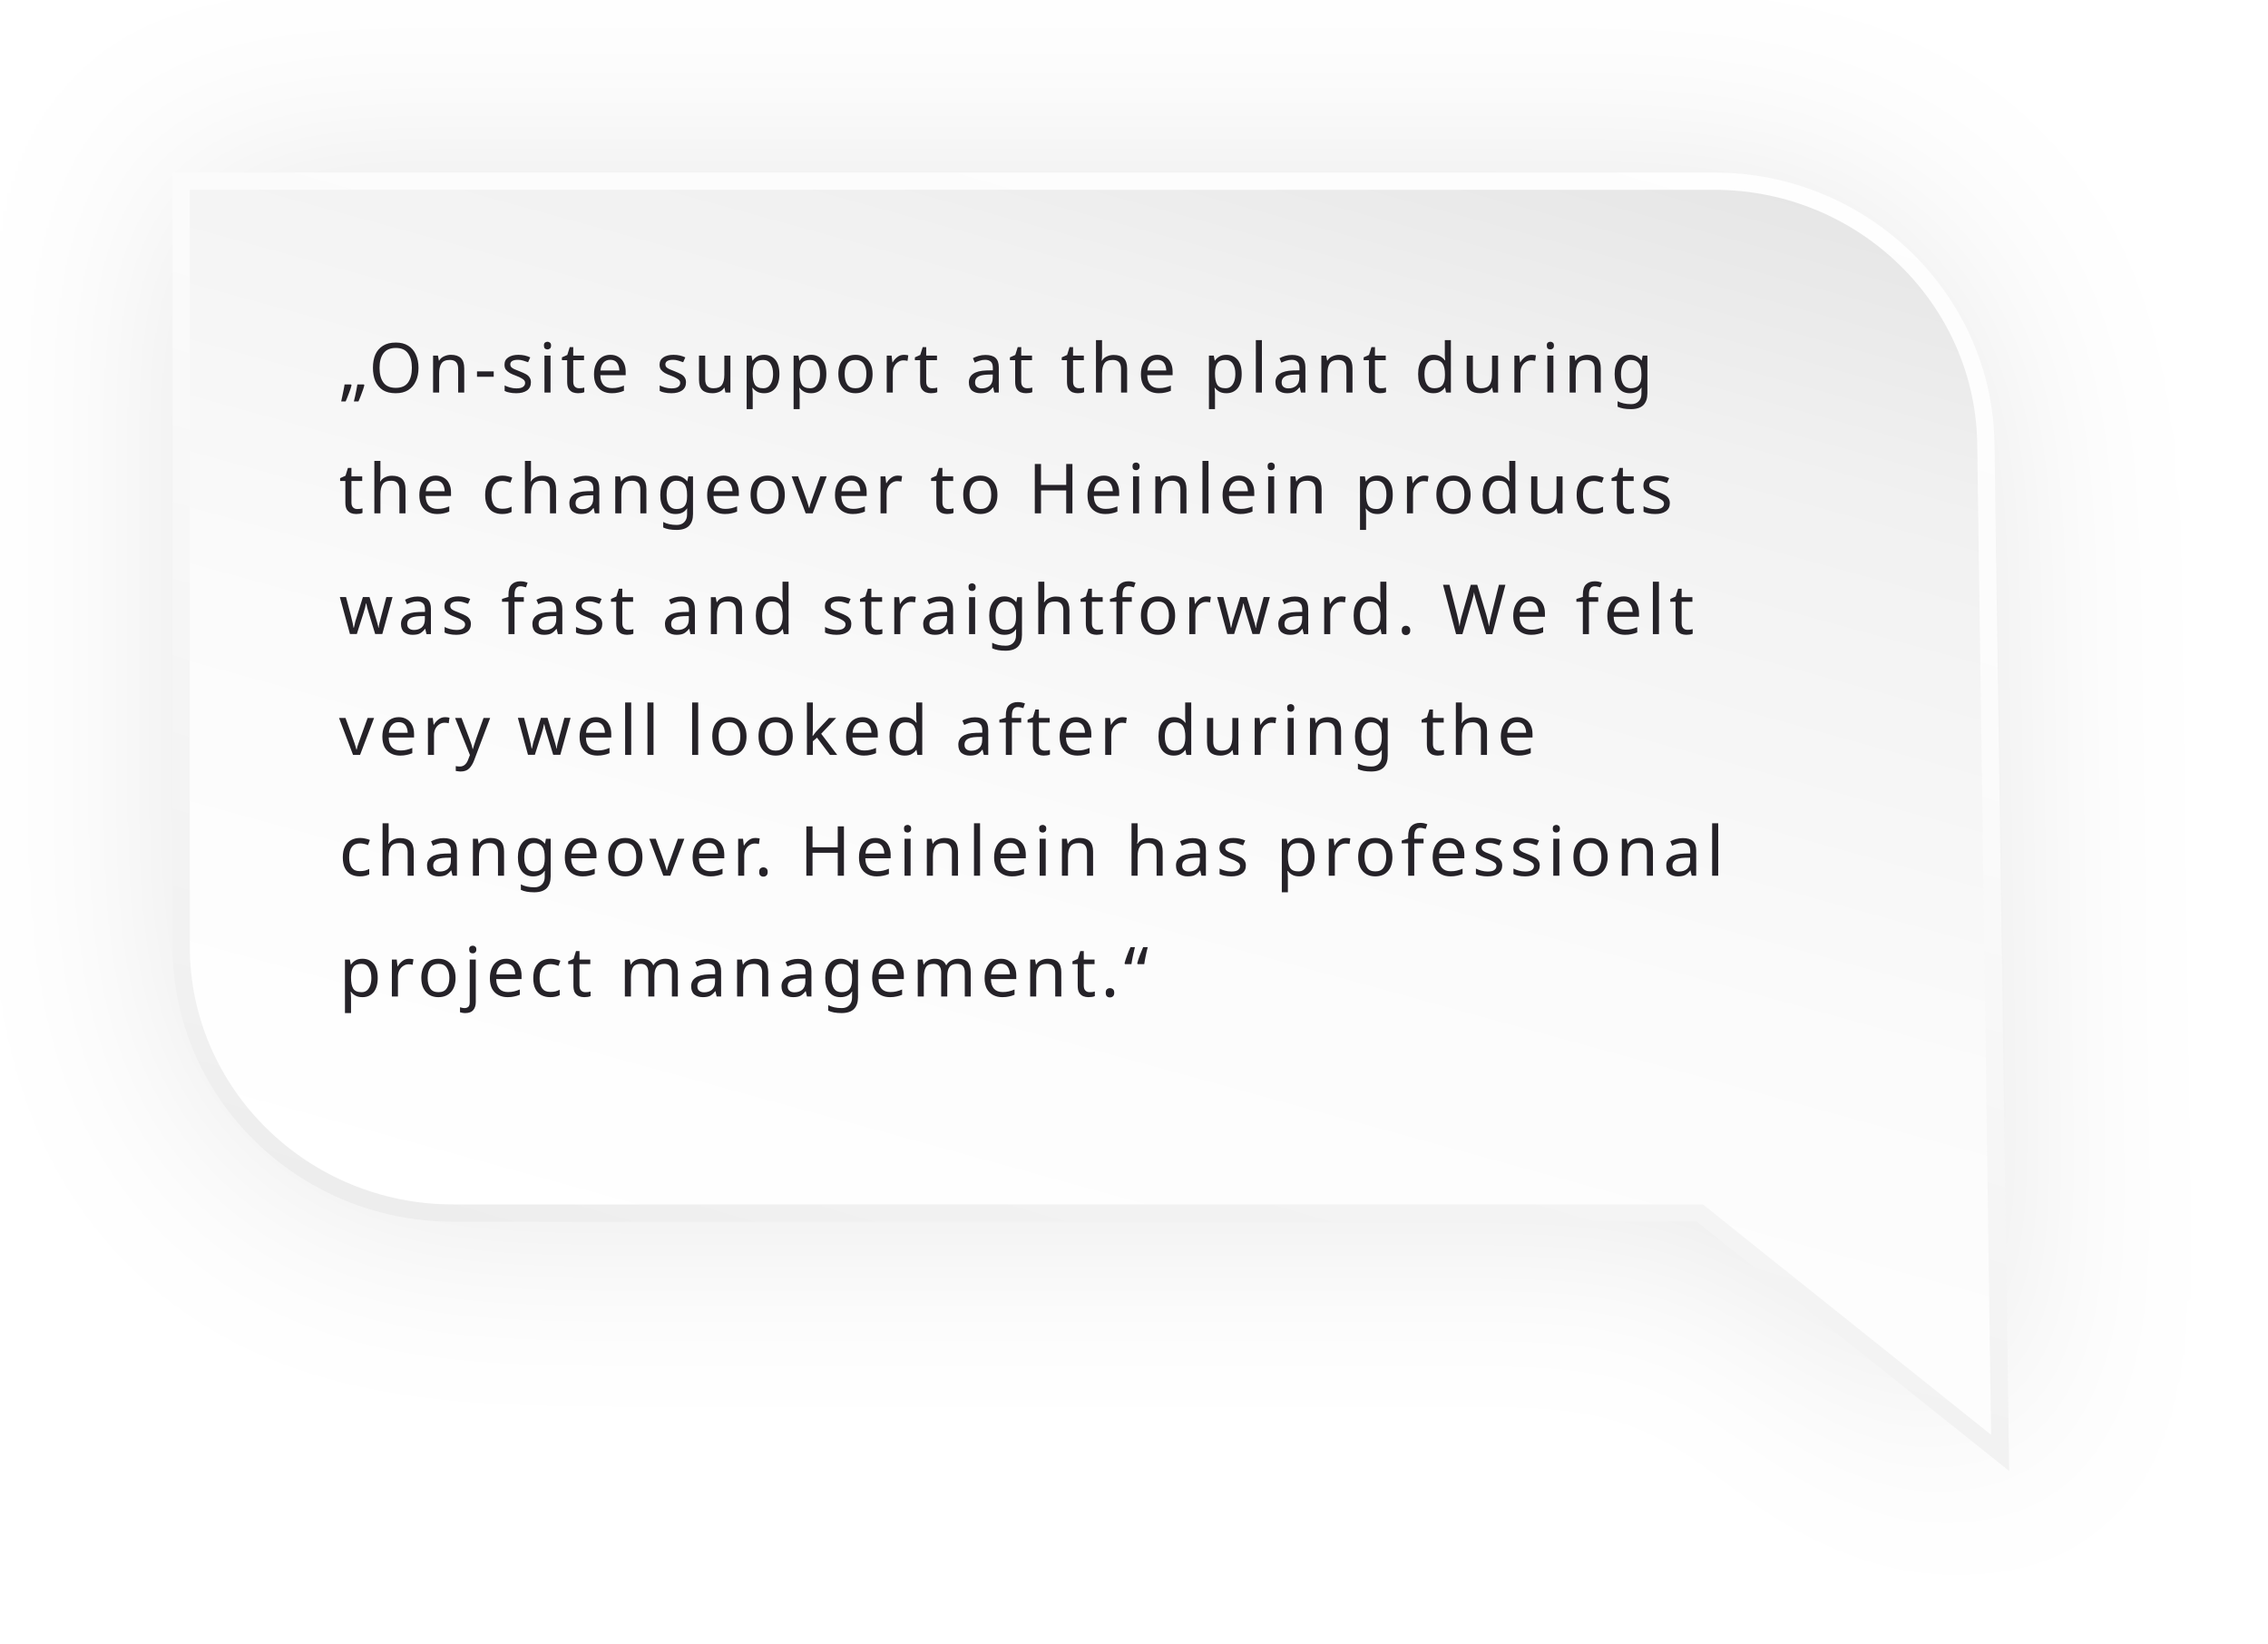
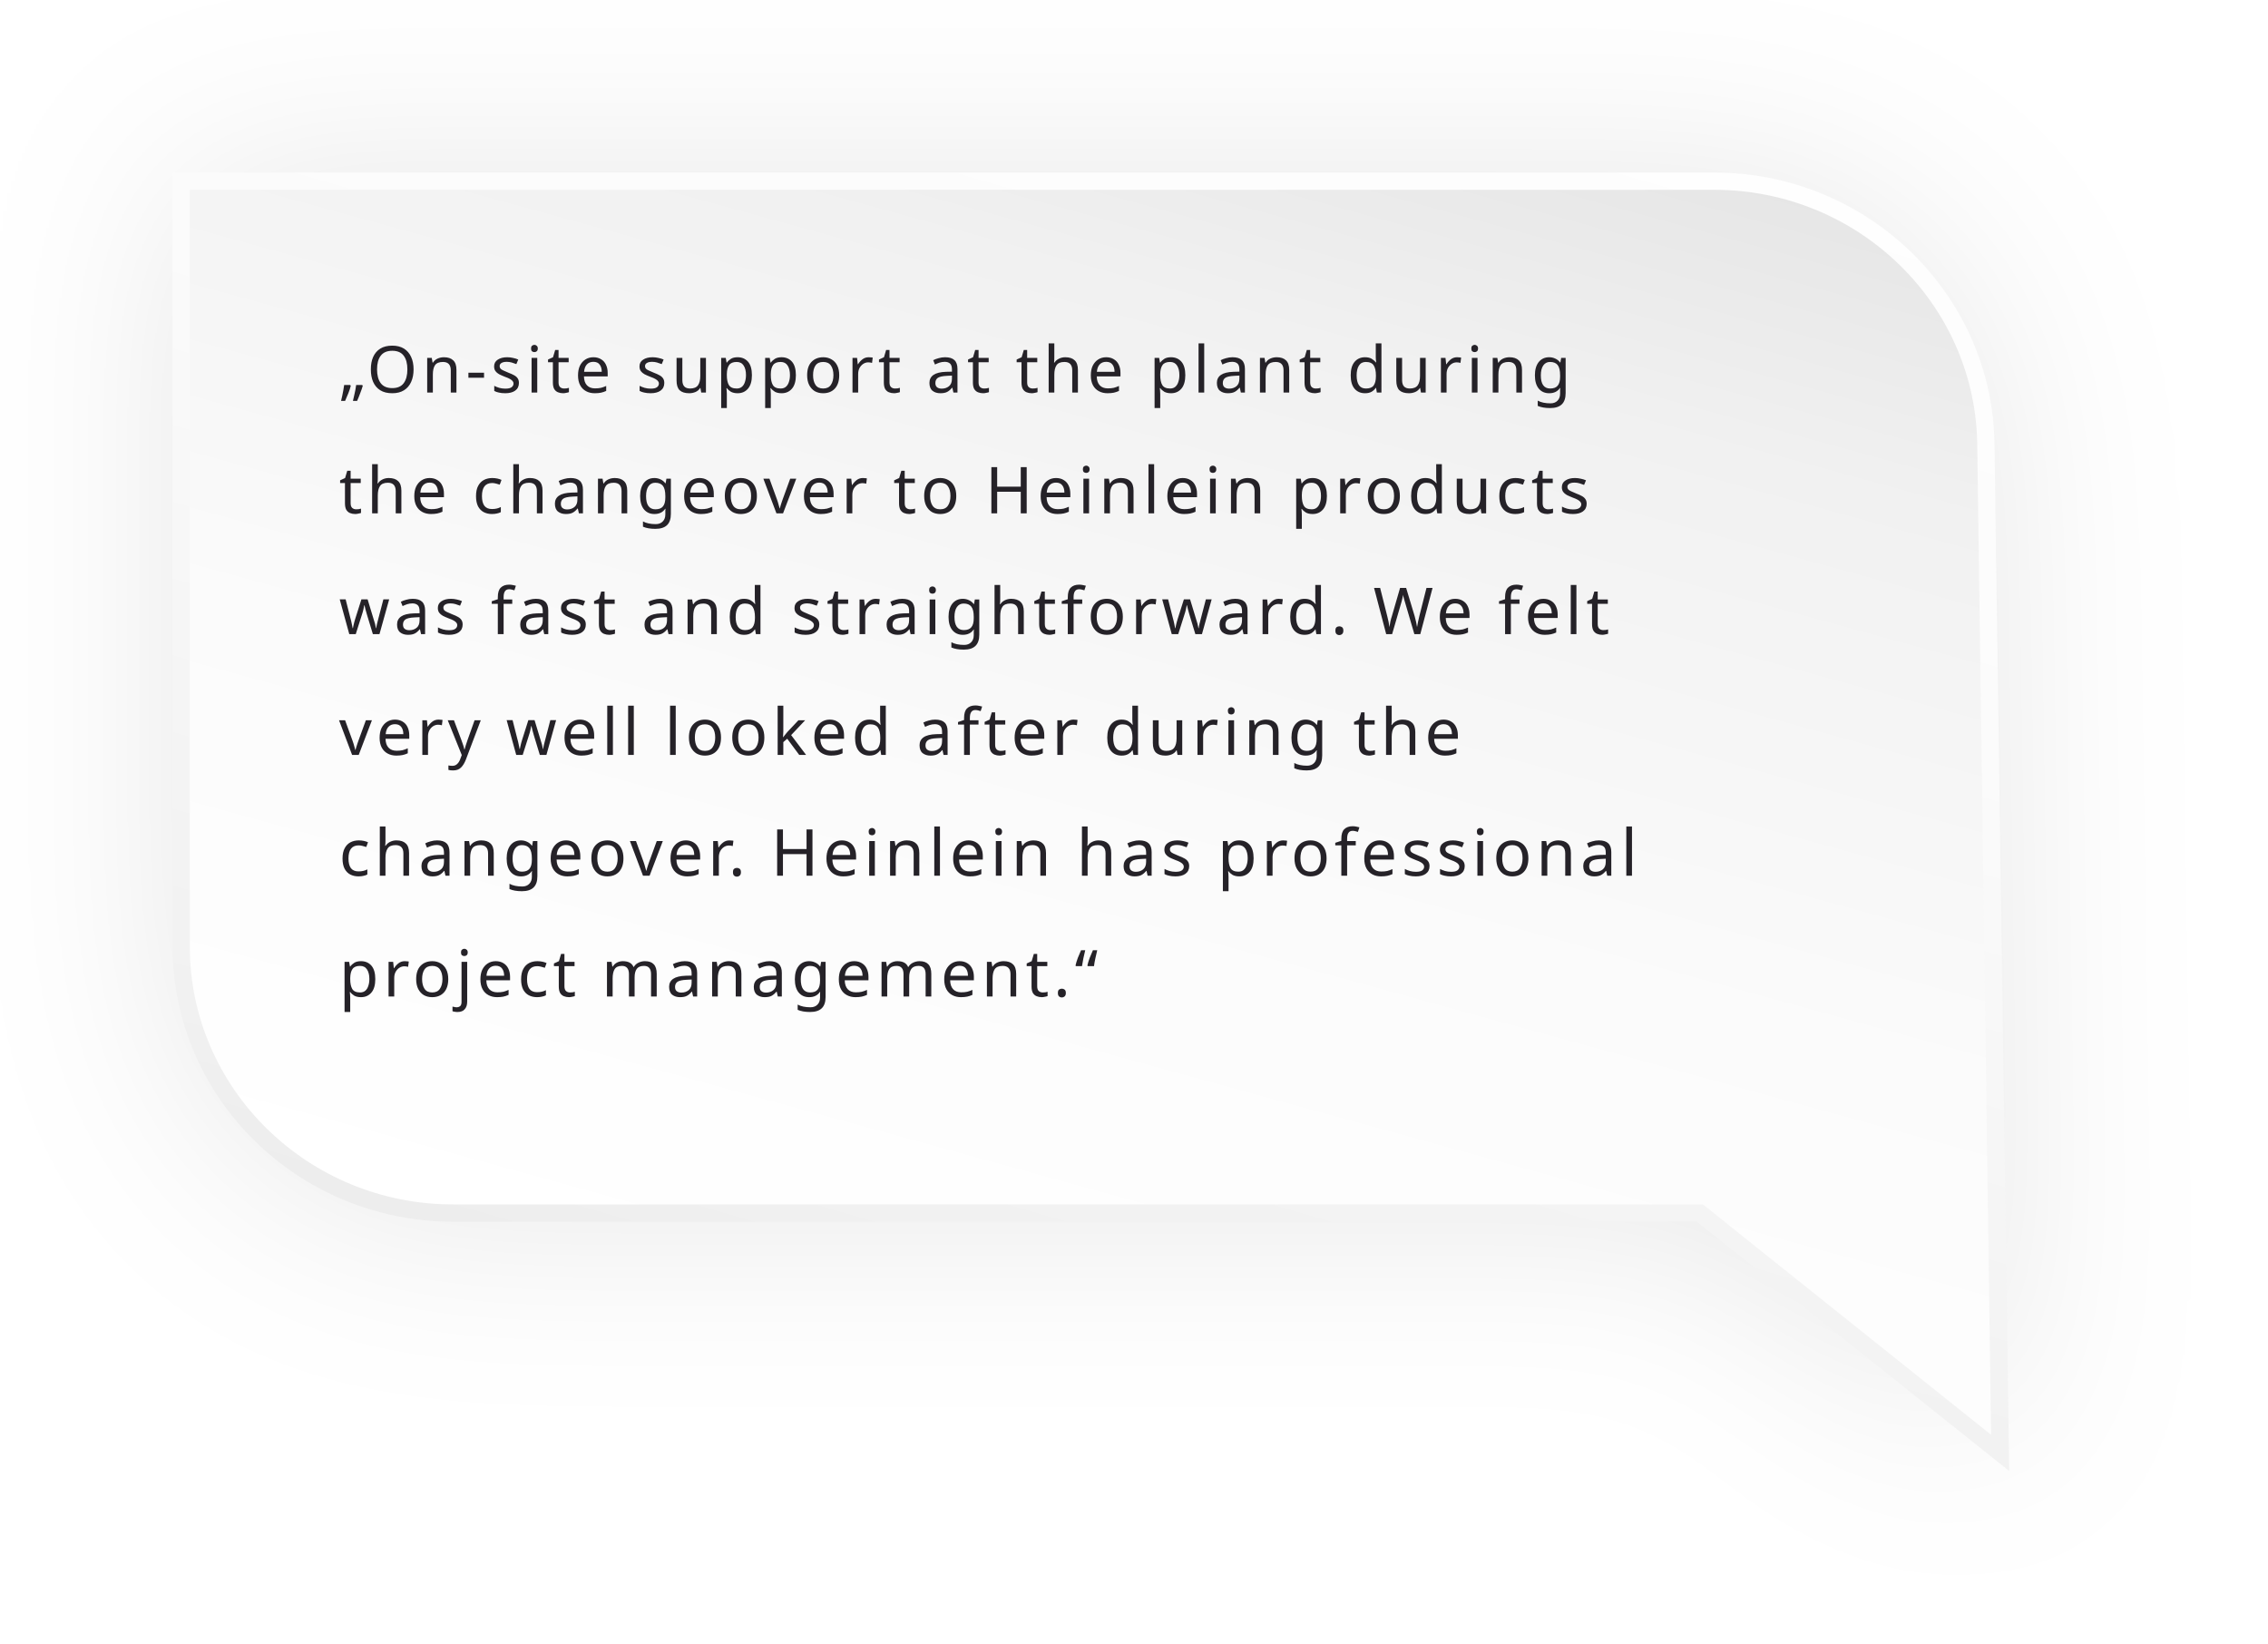
- <svg xmlns="http://www.w3.org/2000/svg" id="muster-prech-02" data-name="Ebene 1" version="1.1" viewBox="-20 -20 262.9 190.5">
+ <svg xmlns="http://www.w3.org/2000/svg" id="muster-prech-02" data-name="Ebene 1" version="1.1" viewBox="-20 -20 262.9 190.5" width="550" height="">
  <defs>
    <linearGradient id="Neues_Verlaufsfeld_1" data-name="Neues Verlaufsfeld 1" x1="89.2" y1="137.4" x2="130.7" y2="-13.4" gradientUnits="userSpaceOnUse">
      <stop offset="0" stop-color="#fff" />
      <stop offset=".4" stop-color="#fbfbfb" />
      <stop offset=".8" stop-color="#f1f1f1" />
      <stop offset="1" stop-color="#e6e6e6" />
    </linearGradient>
    <linearGradient id="Unbenannter_Verlauf_13" data-name="Unbenannter Verlauf 13" x1="-316.6" y1="2196.2" x2="-315.6" y2="2196.2" gradientTransform="translate(472997.8 59889.2) rotate(-74.6) scale(214.8 -214.8)" gradientUnits="userSpaceOnUse">
      <stop offset="0" stop-color="#e6e6e6" />
      <stop offset=".2" stop-color="#f1f1f1" />
      <stop offset=".6" stop-color="#fbfbfb" />
      <stop offset="1" stop-color="#fff" />
    </linearGradient>
  </defs>
  <path d="M1,1v88.7c0,17.1,14.1,30.9,31.5,30.9h144.6l34.8,27.8-1.7-116.5c0-17.1-14.1-30.9-31.5-30.9H1Z" style="fill: url(#Neues_Verlaufsfeld_1); stroke-width: 0px;filter: drop-shadow(0px 0px 12px rgb(0 0 0 / .1))" />
  <path d="M1,89.7h1c0,16.5,13.7,29.9,30.5,29.9h144.9l33.4,26.7-1.6-114.4h0c0-16.5-13.7-29.9-30.5-29.9H2v87.7H0V0h178.7c17.9,0,32.5,14.3,32.5,31.9h-1,1s1.7,118.6,1.7,118.6l-36.2-28.9H32.5C14.6,121.6,0,107.3,0,89.7h1Z" style="fill: url(#Unbenannter_Verlauf_13); stroke-width: 0px;" />
-   <text transform="translate(19.3 25.5)" style="fill: #252228; font-family: sans-serif; font-size: 8px; letter-spacing: 0.065em;">„On-site support at the plant during</text>
-   <text transform="translate(19.3 39.5)" style="fill: #252228; font-family: sans-serif; font-size: 8px; letter-spacing: 0.065em;">the changeover to Heinlein products</text>
-   <text transform="translate(19.3 53.5)" style="fill: #252228; font-family: sans-serif; font-size: 8px; letter-spacing: 0.065em;">was fast and straightforward. We felt</text>
-   <text transform="translate(19.3 67.5)" style="fill: #252228; font-family: sans-serif; font-size: 8px; letter-spacing: 0.065em;">very well looked after during the</text>
-   <text transform="translate(19.3 81.5)" style="fill: #252228; font-family: sans-serif; font-size: 8px; letter-spacing: 0.065em;">changeover. Heinlein has professional </text>
-   <text transform="translate(19.3 95.5)" style="fill: #252228; font-family: sans-serif; font-size: 8px; letter-spacing: 0.065em;">project management.“</text>
+   <text transform="translate(19.3 25.5)" style="fill: #252228; font-family: 'Encode Sans Expanded', sans-serif; font-size: 7.5px; letter-spacing: 0.065em;">„On-site support at the plant during</text>
+   <text transform="translate(19.3 39.5)" style="fill: #252228; font-family: 'Encode Sans Expanded', sans-serif; font-size: 7.5px; letter-spacing: 0.065em;">the changeover to Heinlein products</text>
+   <text transform="translate(19.3 53.5)" style="fill: #252228; font-family: 'Encode Sans Expanded', sans-serif; font-size: 7.5px; letter-spacing: 0.065em;">was fast and straightforward. We felt</text>
+   <text transform="translate(19.3 67.5)" style="fill: #252228; font-family: 'Encode Sans Expanded', sans-serif; font-size: 7.5px; letter-spacing: 0.065em;">very well looked after during the</text>
+   <text transform="translate(19.3 81.5)" style="fill: #252228; font-family: 'Encode Sans Expanded', sans-serif; font-size: 7.5px; letter-spacing: 0.065em;">changeover. Heinlein has professional </text>
+   <text transform="translate(19.3 95.5)" style="fill: #252228; font-family: 'Encode Sans Expanded', sans-serif; font-size: 7.5px; letter-spacing: 0.065em;">project management.“</text>
</svg>
